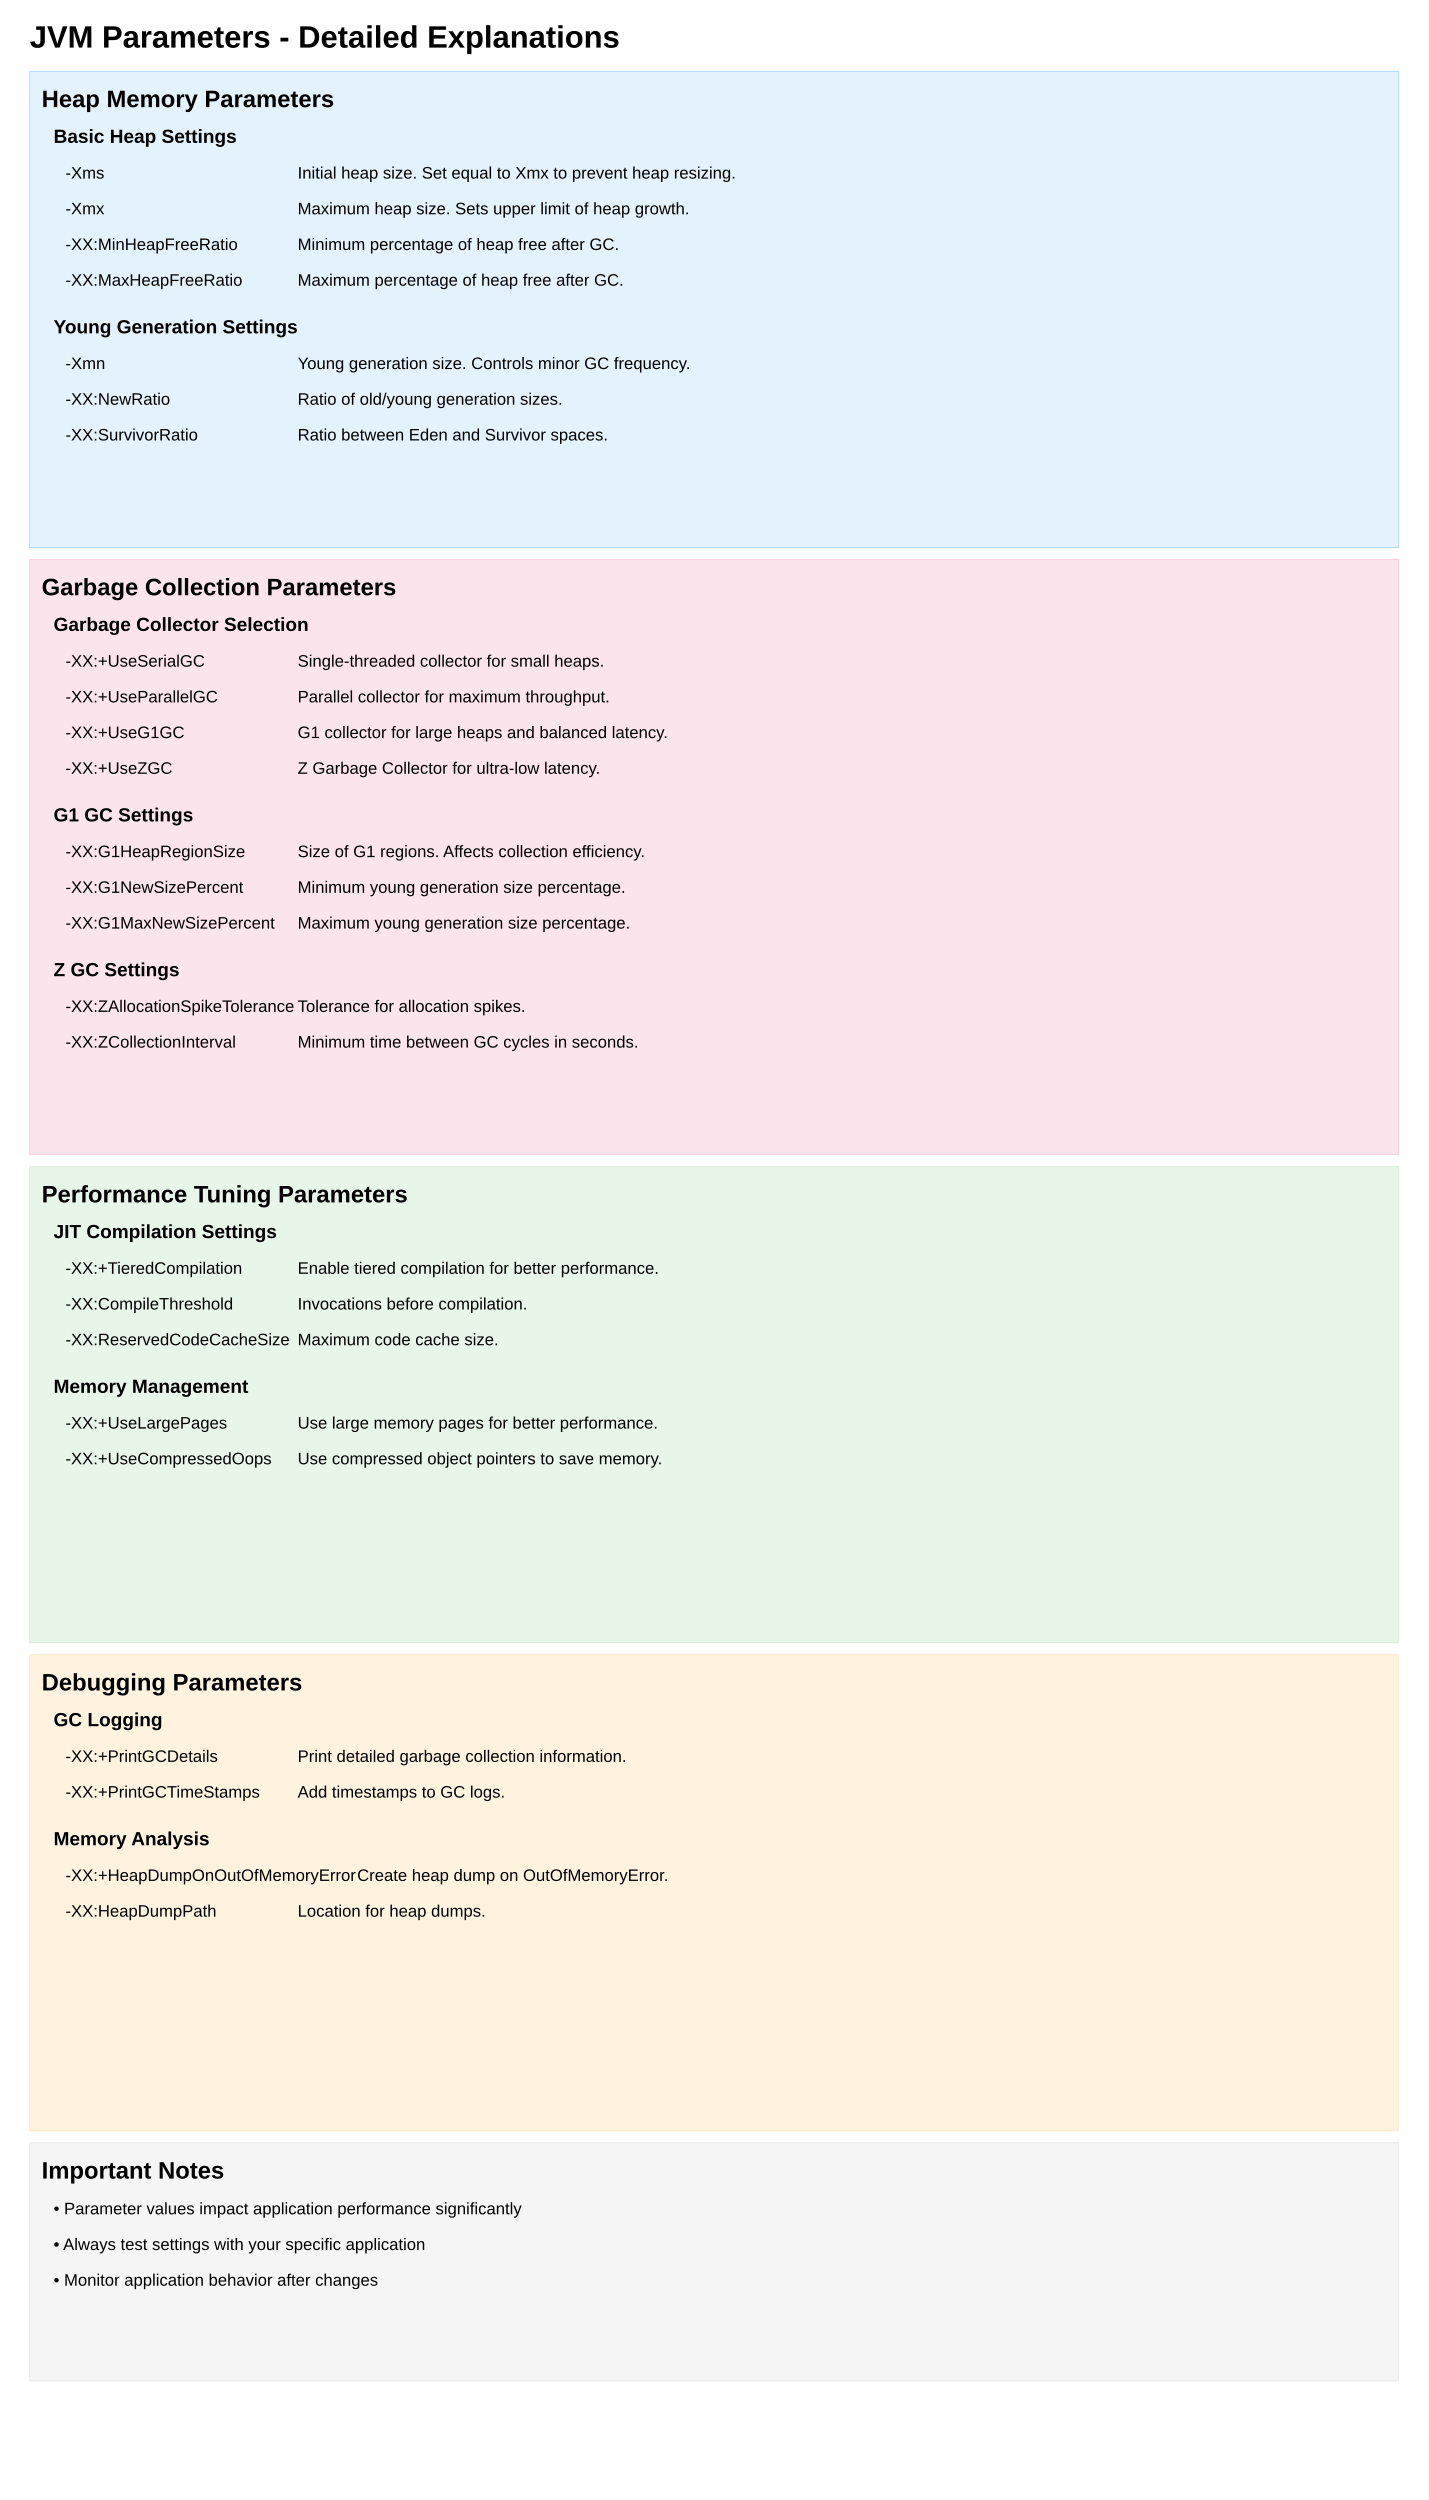
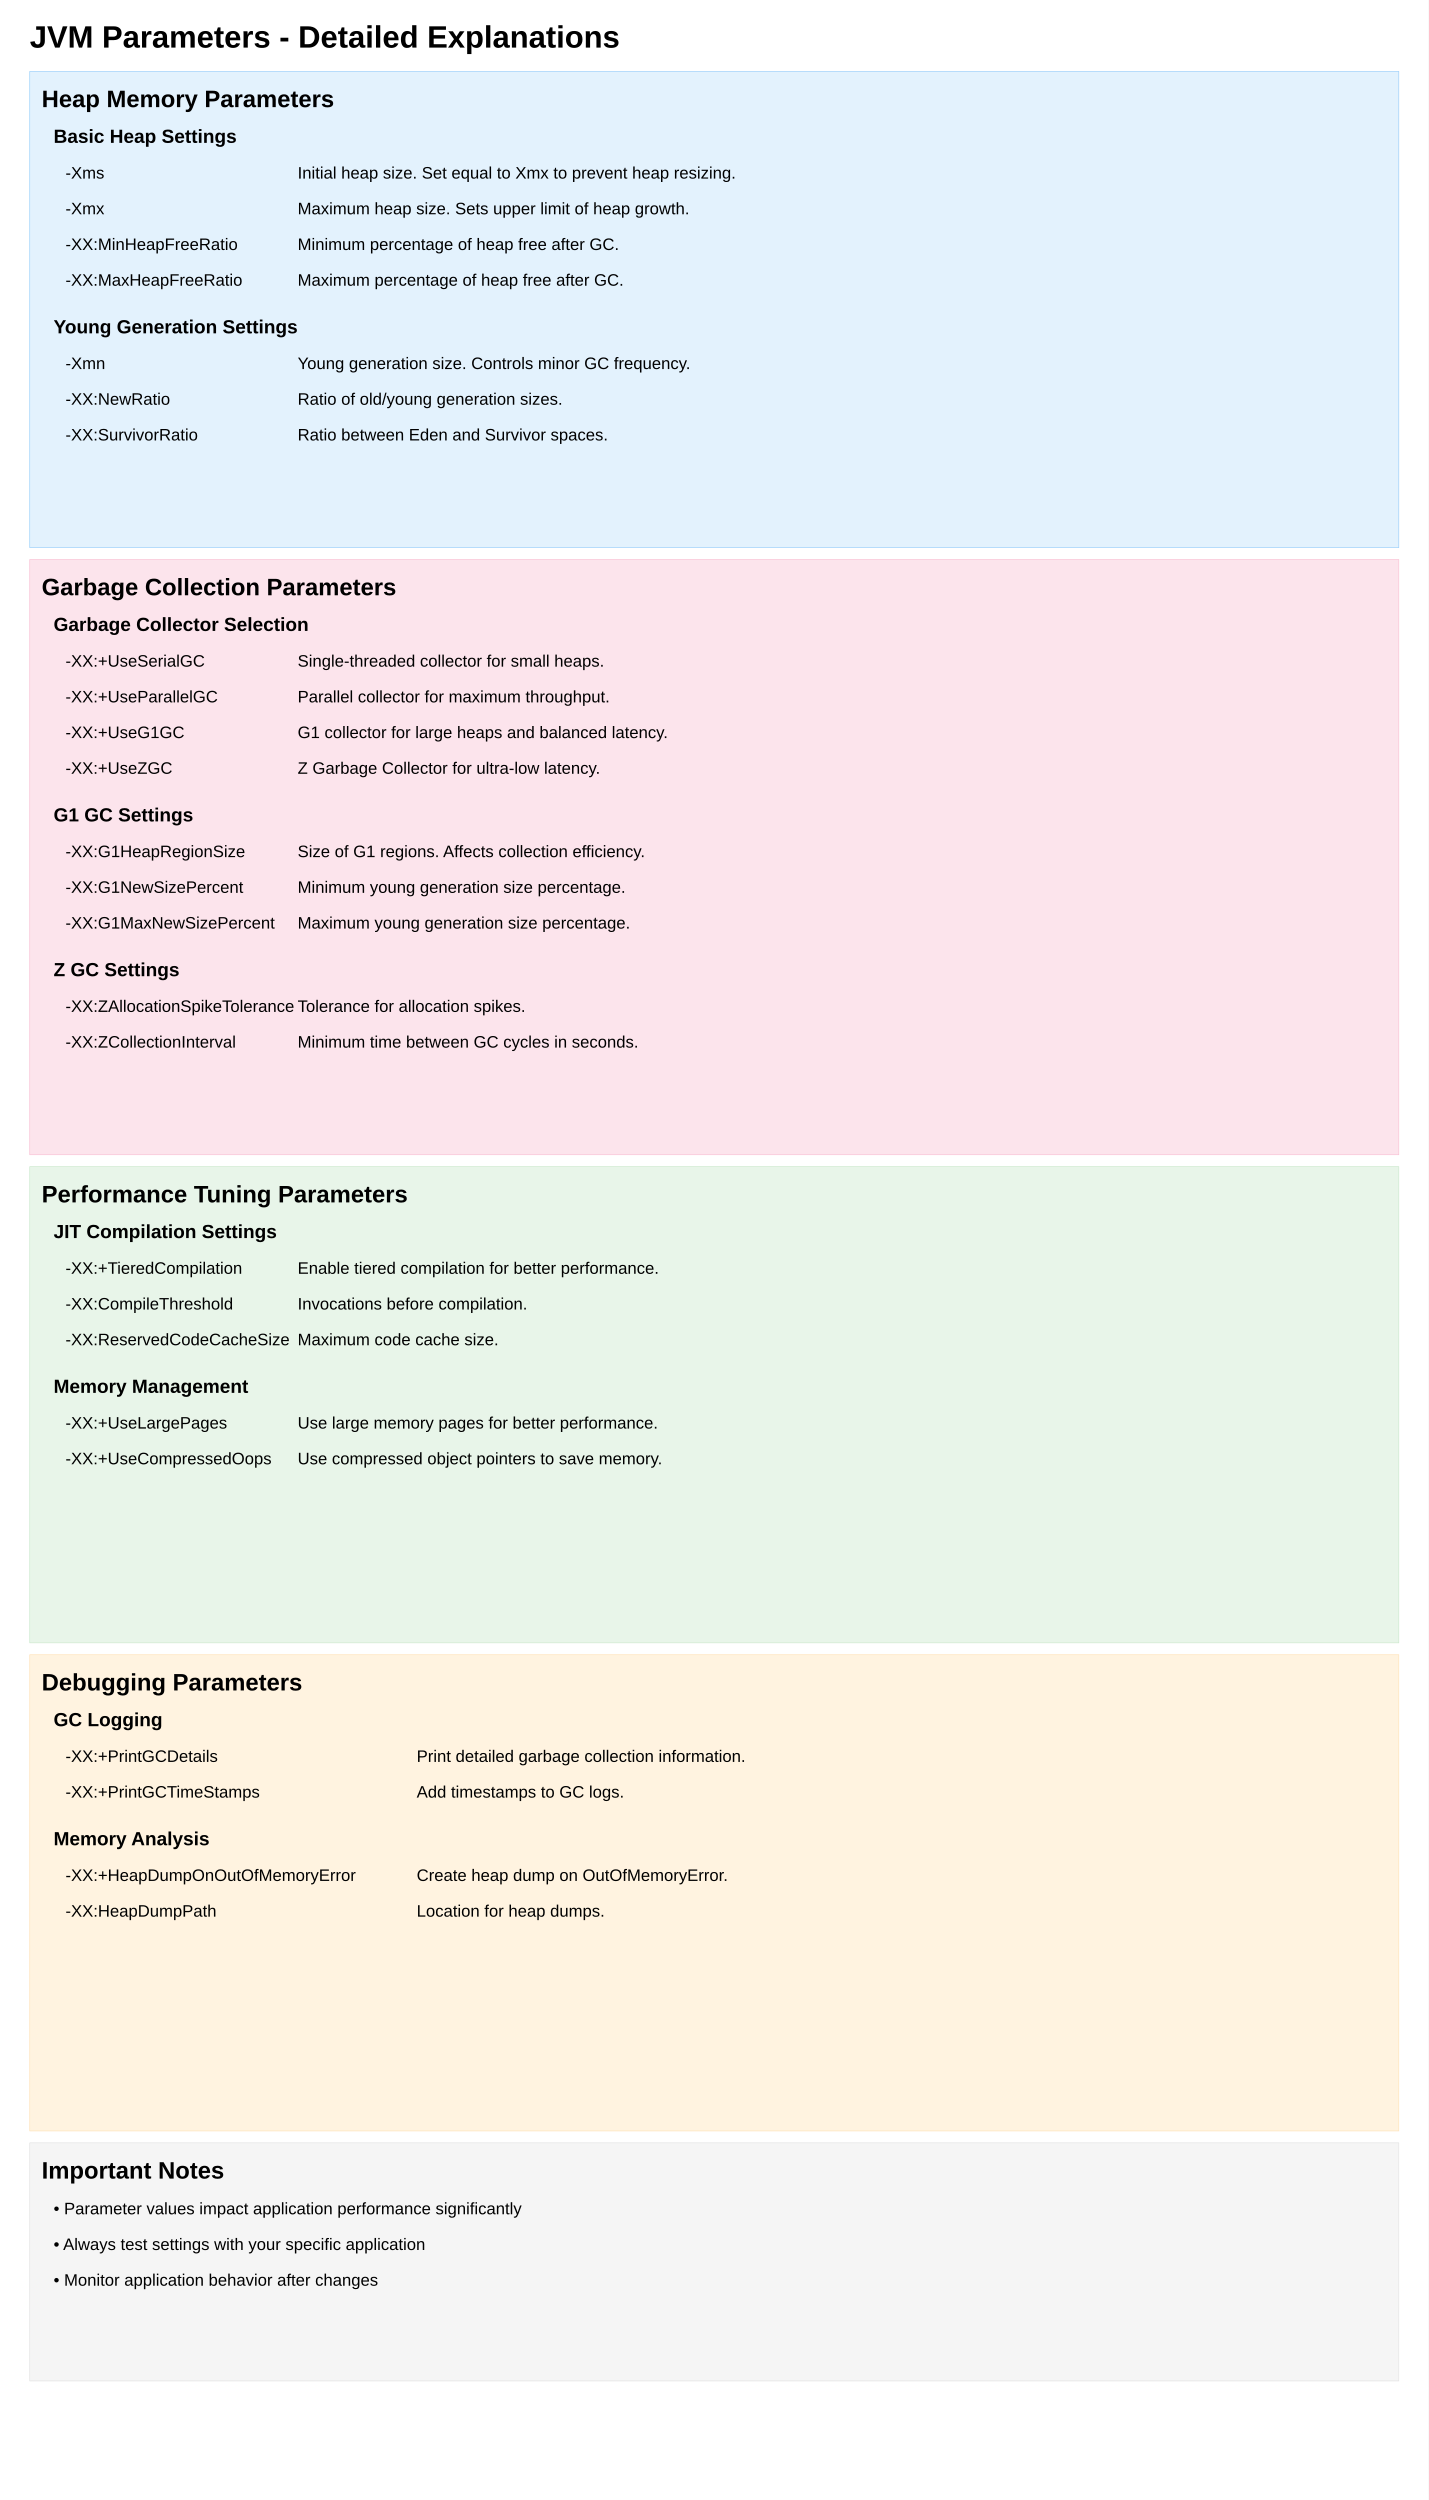
<svg xmlns="http://www.w3.org/2000/svg" viewBox="0 0 2400 4200">
  <rect x="0" y="0" width="2400" height="4200" fill="white" />
  <text x="50" y="80" font-family="Arial" font-size="52" font-weight="bold">JVM Parameters - Detailed Explanations</text>
  <rect x="50" y="120" width="2300" height="800" fill="#e3f2fd" stroke="#90caf9" />
  <text x="70" y="180" font-family="Arial" font-size="40" font-weight="bold">Heap Memory Parameters</text>
  <text x="90" y="240" font-family="Arial" font-size="32" font-weight="bold">Basic Heap Settings</text>
  <text x="110" y="300" font-family="Arial" font-size="28">-Xms</text>
  <text x="500" y="300" font-family="Arial" font-size="28">Initial heap size. Set equal to Xmx to prevent heap resizing.</text>
  <text x="110" y="360" font-family="Arial" font-size="28">-Xmx</text>
  <text x="500" y="360" font-family="Arial" font-size="28">Maximum heap size. Sets upper limit of heap growth.</text>
  <text x="110" y="420" font-family="Arial" font-size="28">-XX:MinHeapFreeRatio</text>
  <text x="500" y="420" font-family="Arial" font-size="28">Minimum percentage of heap free after GC.</text>
  <text x="110" y="480" font-family="Arial" font-size="28">-XX:MaxHeapFreeRatio</text>
  <text x="500" y="480" font-family="Arial" font-size="28">Maximum percentage of heap free after GC.</text>
  <text x="90" y="560" font-family="Arial" font-size="32" font-weight="bold">Young Generation Settings</text>
  <text x="110" y="620" font-family="Arial" font-size="28">-Xmn</text>
  <text x="500" y="620" font-family="Arial" font-size="28">Young generation size. Controls minor GC frequency.</text>
  <text x="110" y="680" font-family="Arial" font-size="28">-XX:NewRatio</text>
  <text x="500" y="680" font-family="Arial" font-size="28">Ratio of old/young generation sizes.</text>
  <text x="110" y="740" font-family="Arial" font-size="28">-XX:SurvivorRatio</text>
  <text x="500" y="740" font-family="Arial" font-size="28">Ratio between Eden and Survivor spaces.</text>
  <rect x="50" y="940" width="2300" height="1000" fill="#fce4ec" stroke="#f8bbd0" />
  <text x="70" y="1000" font-family="Arial" font-size="40" font-weight="bold">Garbage Collection Parameters</text>
  <text x="90" y="1060" font-family="Arial" font-size="32" font-weight="bold">Garbage Collector Selection</text>
  <text x="110" y="1120" font-family="Arial" font-size="28">-XX:+UseSerialGC</text>
  <text x="500" y="1120" font-family="Arial" font-size="28">Single-threaded collector for small heaps.</text>
  <text x="110" y="1180" font-family="Arial" font-size="28">-XX:+UseParallelGC</text>
  <text x="500" y="1180" font-family="Arial" font-size="28">Parallel collector for maximum throughput.</text>
  <text x="110" y="1240" font-family="Arial" font-size="28">-XX:+UseG1GC</text>
  <text x="500" y="1240" font-family="Arial" font-size="28">G1 collector for large heaps and balanced latency.</text>
  <text x="110" y="1300" font-family="Arial" font-size="28">-XX:+UseZGC</text>
  <text x="500" y="1300" font-family="Arial" font-size="28">Z Garbage Collector for ultra-low latency.</text>
  <text x="90" y="1380" font-family="Arial" font-size="32" font-weight="bold">G1 GC Settings</text>
  <text x="110" y="1440" font-family="Arial" font-size="28">-XX:G1HeapRegionSize</text>
  <text x="500" y="1440" font-family="Arial" font-size="28">Size of G1 regions. Affects collection efficiency.</text>
  <text x="110" y="1500" font-family="Arial" font-size="28">-XX:G1NewSizePercent</text>
  <text x="500" y="1500" font-family="Arial" font-size="28">Minimum young generation size percentage.</text>
  <text x="110" y="1560" font-family="Arial" font-size="28">-XX:G1MaxNewSizePercent</text>
  <text x="500" y="1560" font-family="Arial" font-size="28">Maximum young generation size percentage.</text>
  <text x="90" y="1640" font-family="Arial" font-size="32" font-weight="bold">Z GC Settings</text>
  <text x="110" y="1700" font-family="Arial" font-size="28">-XX:ZAllocationSpikeTolerance</text>
  <text x="500" y="1700" font-family="Arial" font-size="28">Tolerance for allocation spikes.</text>
  <text x="110" y="1760" font-family="Arial" font-size="28">-XX:ZCollectionInterval</text>
  <text x="500" y="1760" font-family="Arial" font-size="28">Minimum time between GC cycles in seconds.</text>
  <rect x="50" y="1960" width="2300" height="800" fill="#e8f5e9" stroke="#c8e6c9" />
  <text x="70" y="2020" font-family="Arial" font-size="40" font-weight="bold">Performance Tuning Parameters</text>
  <text x="90" y="2080" font-family="Arial" font-size="32" font-weight="bold">JIT Compilation Settings</text>
  <text x="110" y="2140" font-family="Arial" font-size="28">-XX:+TieredCompilation</text>
  <text x="500" y="2140" font-family="Arial" font-size="28">Enable tiered compilation for better performance.</text>
  <text x="110" y="2200" font-family="Arial" font-size="28">-XX:CompileThreshold</text>
  <text x="500" y="2200" font-family="Arial" font-size="28">Invocations before compilation.</text>
  <text x="110" y="2260" font-family="Arial" font-size="28">-XX:ReservedCodeCacheSize</text>
  <text x="500" y="2260" font-family="Arial" font-size="28">Maximum code cache size.</text>
  <text x="90" y="2340" font-family="Arial" font-size="32" font-weight="bold">Memory Management</text>
  <text x="110" y="2400" font-family="Arial" font-size="28">-XX:+UseLargePages</text>
  <text x="500" y="2400" font-family="Arial" font-size="28">Use large memory pages for better performance.</text>
  <text x="110" y="2460" font-family="Arial" font-size="28">-XX:+UseCompressedOops</text>
  <text x="500" y="2460" font-family="Arial" font-size="28">Use compressed object pointers to save memory.</text>
  <rect x="50" y="2780" width="2300" height="800" fill="#fff3e0" stroke="#ffe0b2" />
  <text x="70" y="2840" font-family="Arial" font-size="40" font-weight="bold">Debugging Parameters</text>
  <text x="90" y="2900" font-family="Arial" font-size="32" font-weight="bold">GC Logging</text>
  <text x="110" y="2960" font-family="Arial" font-size="28">-XX:+PrintGCDetails</text>
-   <text x="500" y="2960" font-family="Arial" font-size="28">Print detailed garbage collection information.</text>
+   <text x="700" y="2960" font-family="Arial" font-size="28">Print detailed garbage collection information.</text>
  <text x="110" y="3020" font-family="Arial" font-size="28">-XX:+PrintGCTimeStamps</text>
-   <text x="500" y="3020" font-family="Arial" font-size="28">Add timestamps to GC logs.</text>
+   <text x="700" y="3020" font-family="Arial" font-size="28">Add timestamps to GC logs.</text>
  <text x="90" y="3100" font-family="Arial" font-size="32" font-weight="bold">Memory Analysis</text>
  <text x="110" y="3160" font-family="Arial" font-size="28">-XX:+HeapDumpOnOutOfMemoryError</text>
-   <text x="600" y="3160" font-family="Arial" font-size="28">Create heap dump on OutOfMemoryError.</text>
+   <text x="700" y="3160" font-family="Arial" font-size="28">Create heap dump on OutOfMemoryError.</text>
  <text x="110" y="3220" font-family="Arial" font-size="28">-XX:HeapDumpPath</text>
-   <text x="500" y="3220" font-family="Arial" font-size="28">Location for heap dumps.</text>
+   <text x="700" y="3220" font-family="Arial" font-size="28">Location for heap dumps.</text>
  <rect x="50" y="3600" width="2300" height="400" fill="#f5f5f5" stroke="#e0e0e0" />
  <text x="70" y="3660" font-family="Arial" font-size="40" font-weight="bold">Important Notes</text>
  <text x="90" y="3720" font-family="Arial" font-size="28">• Parameter values impact application performance significantly</text>
  <text x="90" y="3780" font-family="Arial" font-size="28">• Always test settings with your specific application</text>
  <text x="90" y="3840" font-family="Arial" font-size="28">• Monitor application behavior after changes</text>
</svg>
